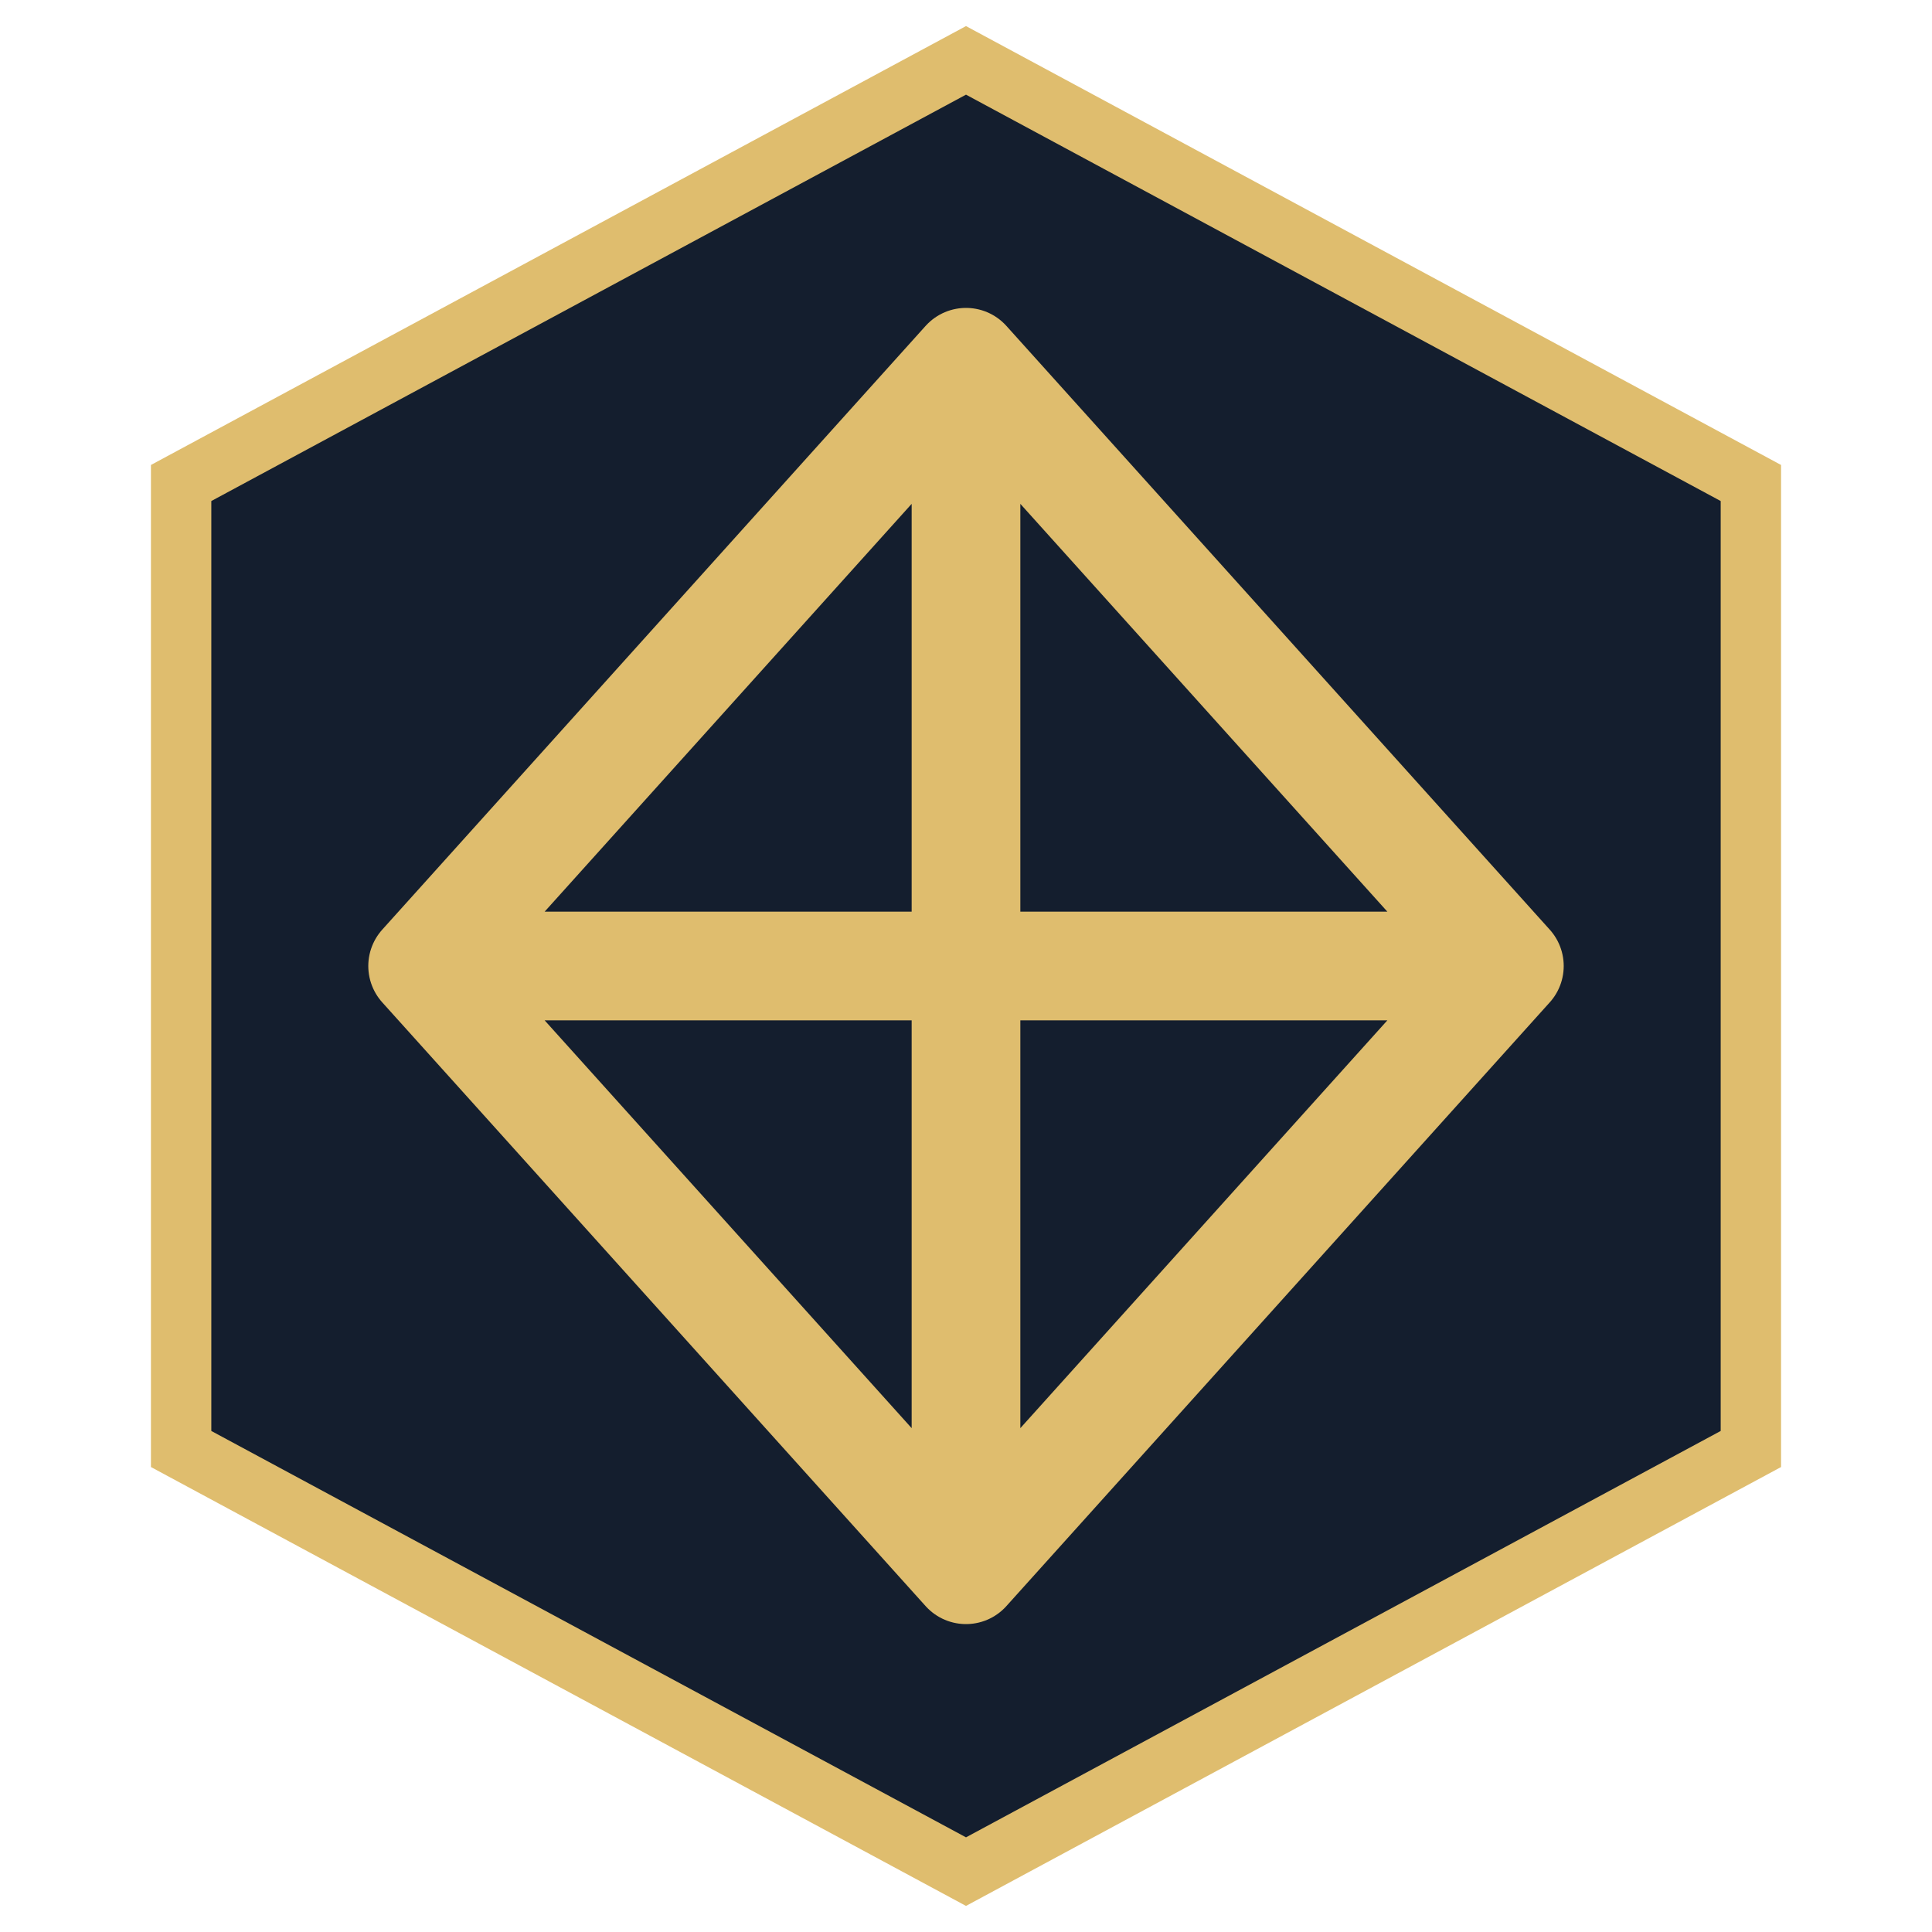
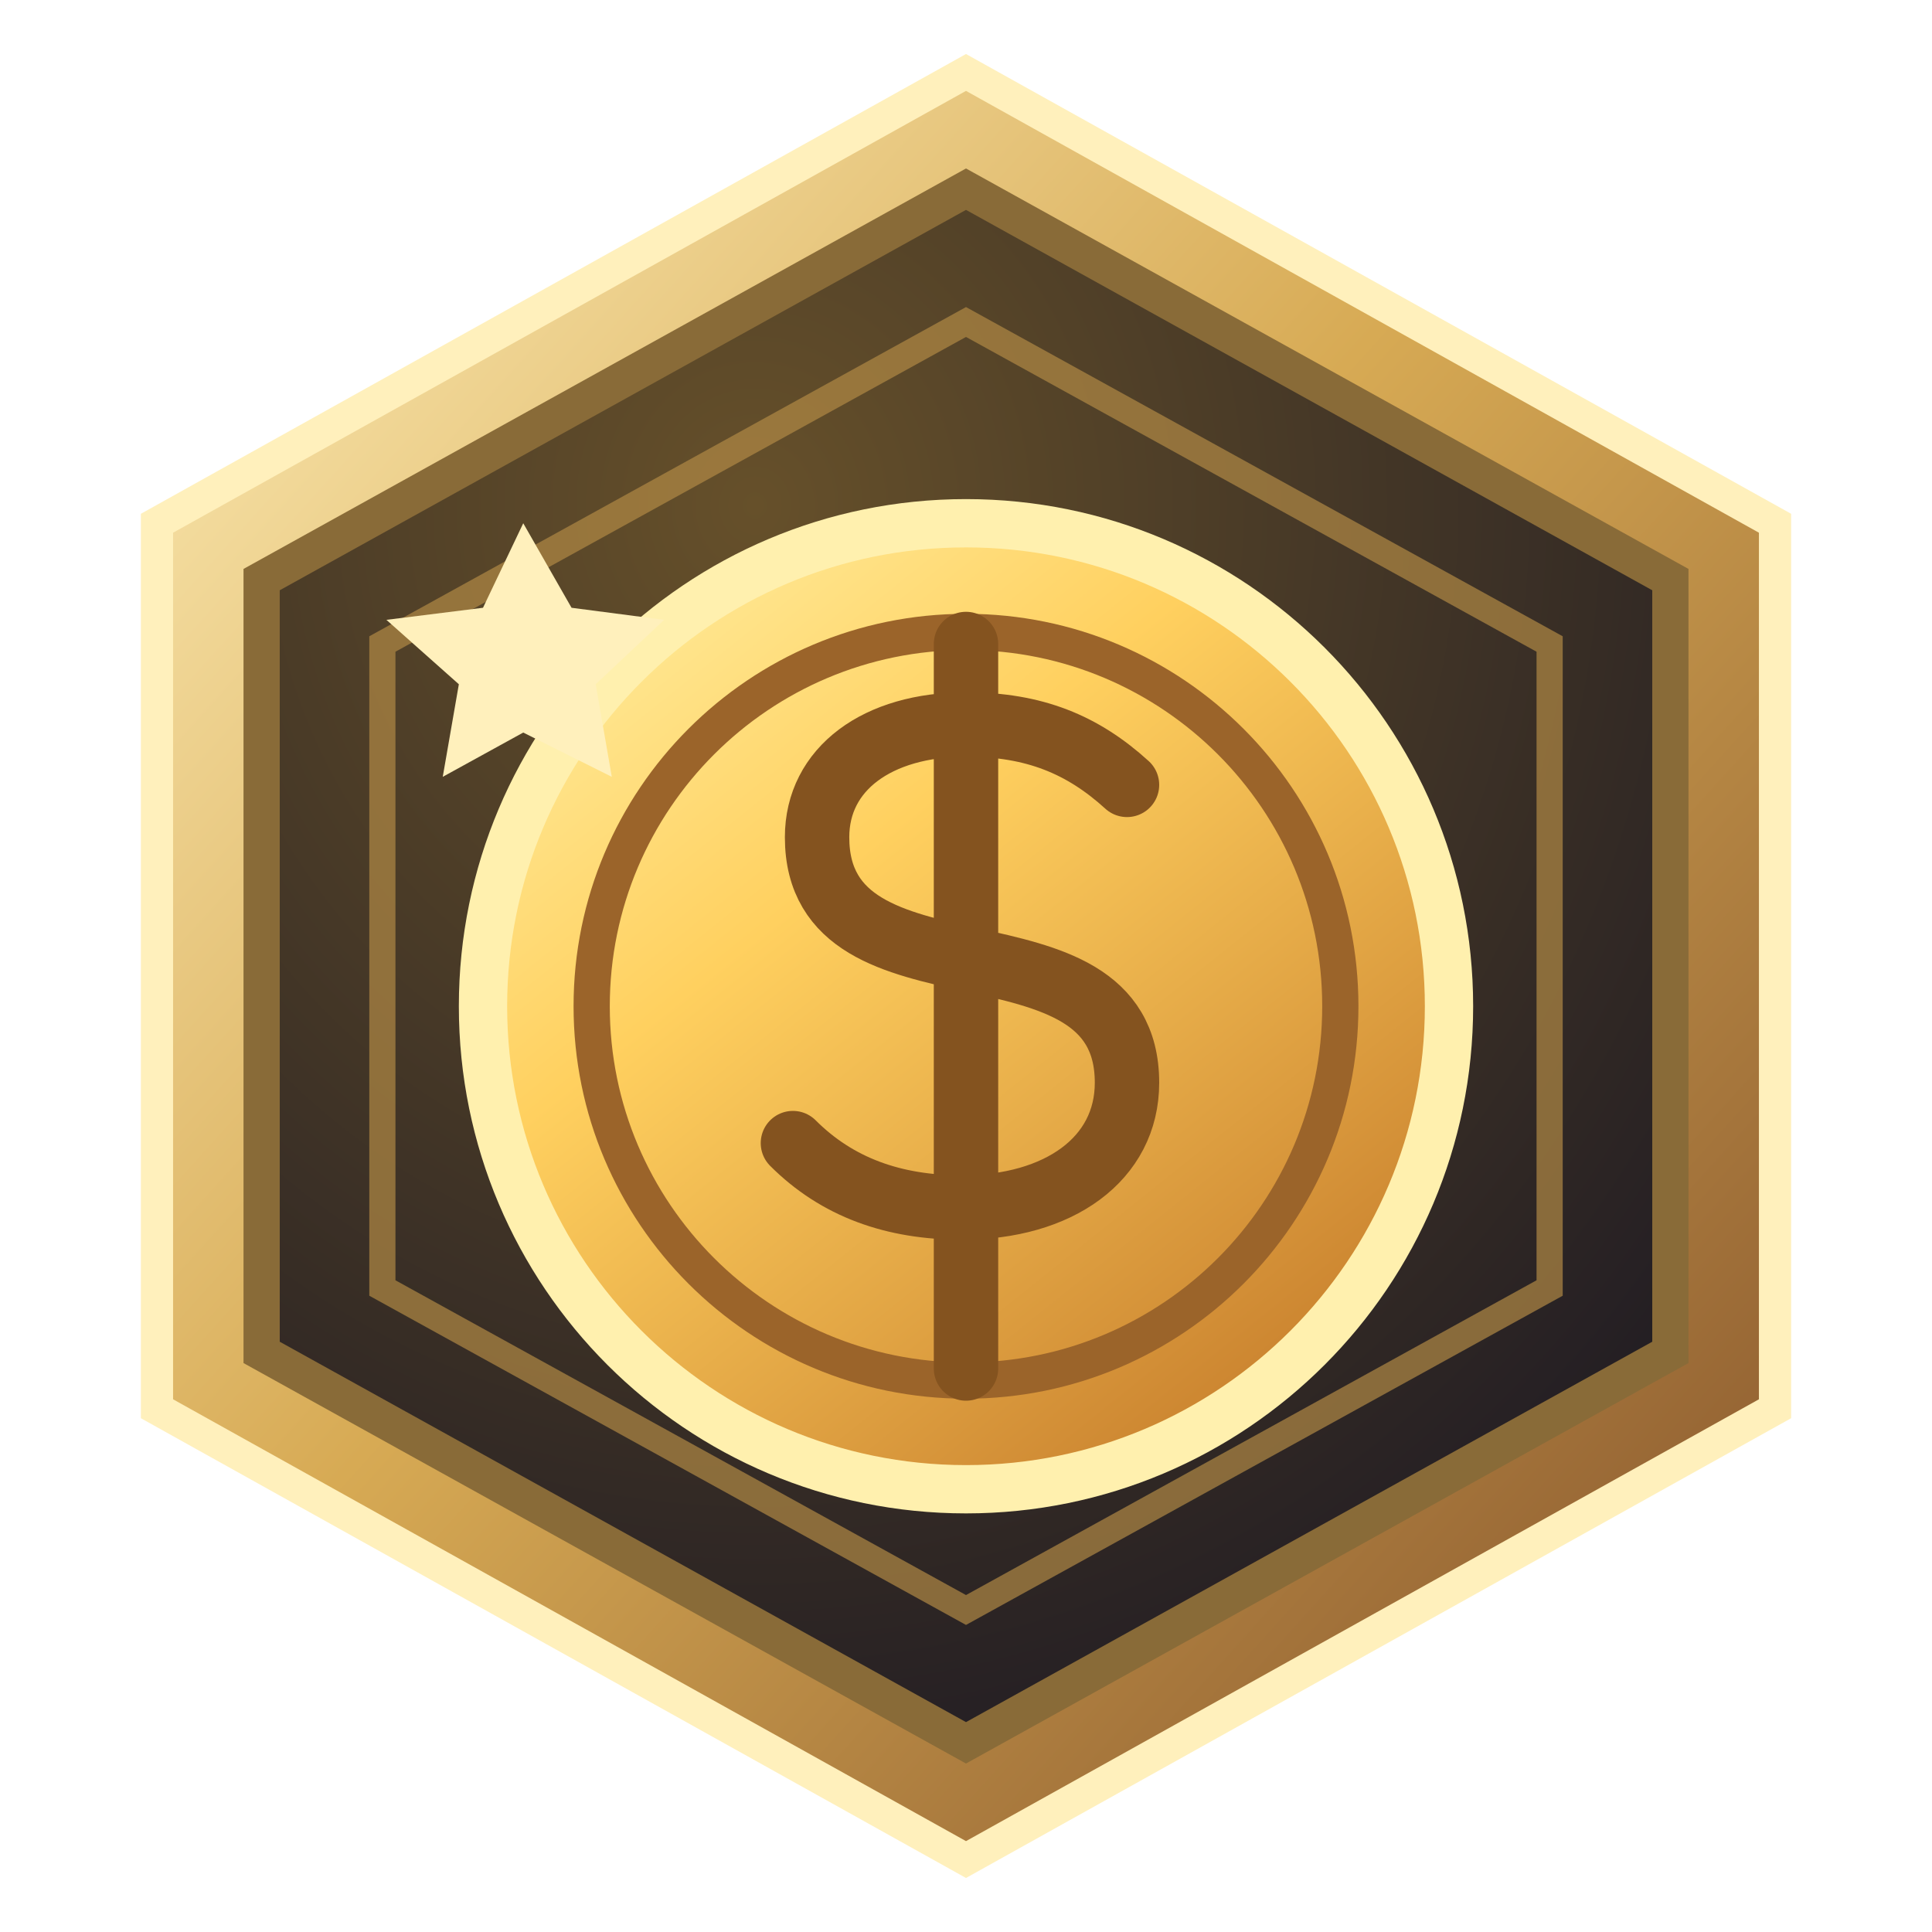
- <svg xmlns="http://www.w3.org/2000/svg" viewBox="0 0 32 32">
-   <path d="m16 1 13 7v16l-13 7-13-7V8Z" fill="#141e2e" stroke="#dfbd6e" />
-   <path d="m16 6 9 10-9 10-9-10 9-10Zm0 0v20M7 16h18" fill="none" stroke="#dfbd6e" stroke-width="1.8" stroke-linejoin="round" stroke-linecap="round" />
+ <svg xmlns="http://www.w3.org/2000/svg" viewBox="0 0 48 48">
+   <defs>
+     <linearGradient id="gold" x2="1" y2="1">
+       <stop stop-color="#fff0bc" />
+       <stop offset=".45" stop-color="#d7aa54" />
+       <stop offset="1" stop-color="#82502a" />
+     </linearGradient>
+     <radialGradient id="bg" cx=".35" cy=".2" r="1">
+       <stop stop-color="#66502a" />
+       <stop offset="1" stop-color="#171522" />
+     </radialGradient>
+     <linearGradient id="coin" x2=".8" y2="1">
+       <stop stop-color="#fff4ae" />
+       <stop offset=".4" stop-color="#ffd05f" />
+       <stop offset="1" stop-color="#c57b2a" />
+     </linearGradient>
+   </defs>
+   <path d="M24 1.8 44.1 13v22L24 46.2 3.9 35V13Z" fill="url(#gold)" stroke="#fff0bc" stroke-width=".8" />
+   <path d="M24 4.7 41.5 14.4v19.2L24 43.3 6.5 33.6V14.4Z" fill="url(#bg)" stroke="#896b38" stroke-width=".9" />
+   <path d="M24 8 38.5 16v16L24 40 9.5 32V16Z" fill="none" stroke="#b18a45" stroke-opacity=".7" stroke-width=".65" />
+   <circle cx="24" cy="25" r="12" fill="url(#coin)" stroke="#fff0ae" stroke-width="1.2" />
+   <circle cx="24" cy="25" r="9.3" fill="none" stroke="#9b642a" stroke-width=".9" />
+   <path d="M28 19.5c-1.1-1-2.3-1.5-4-1.5-2.2 0-3.7 1.1-3.7 2.8 0 4.4 7.7 1.7 7.7 6.1 0 1.9-1.7 3.1-4.1 3.1-1.7 0-3.1-.5-4.2-1.6M24 16v18" fill="none" stroke="#84531f" stroke-width="1.6" stroke-linecap="round" />
+   <path d="m13 13 1.2 2.1 2.3.3-1.7 1.6.4 2.3-2.2-1.1-2 1.1.4-2.3-1.8-1.6 2.4-.3Z" fill="#fff0bc" />
</svg>
